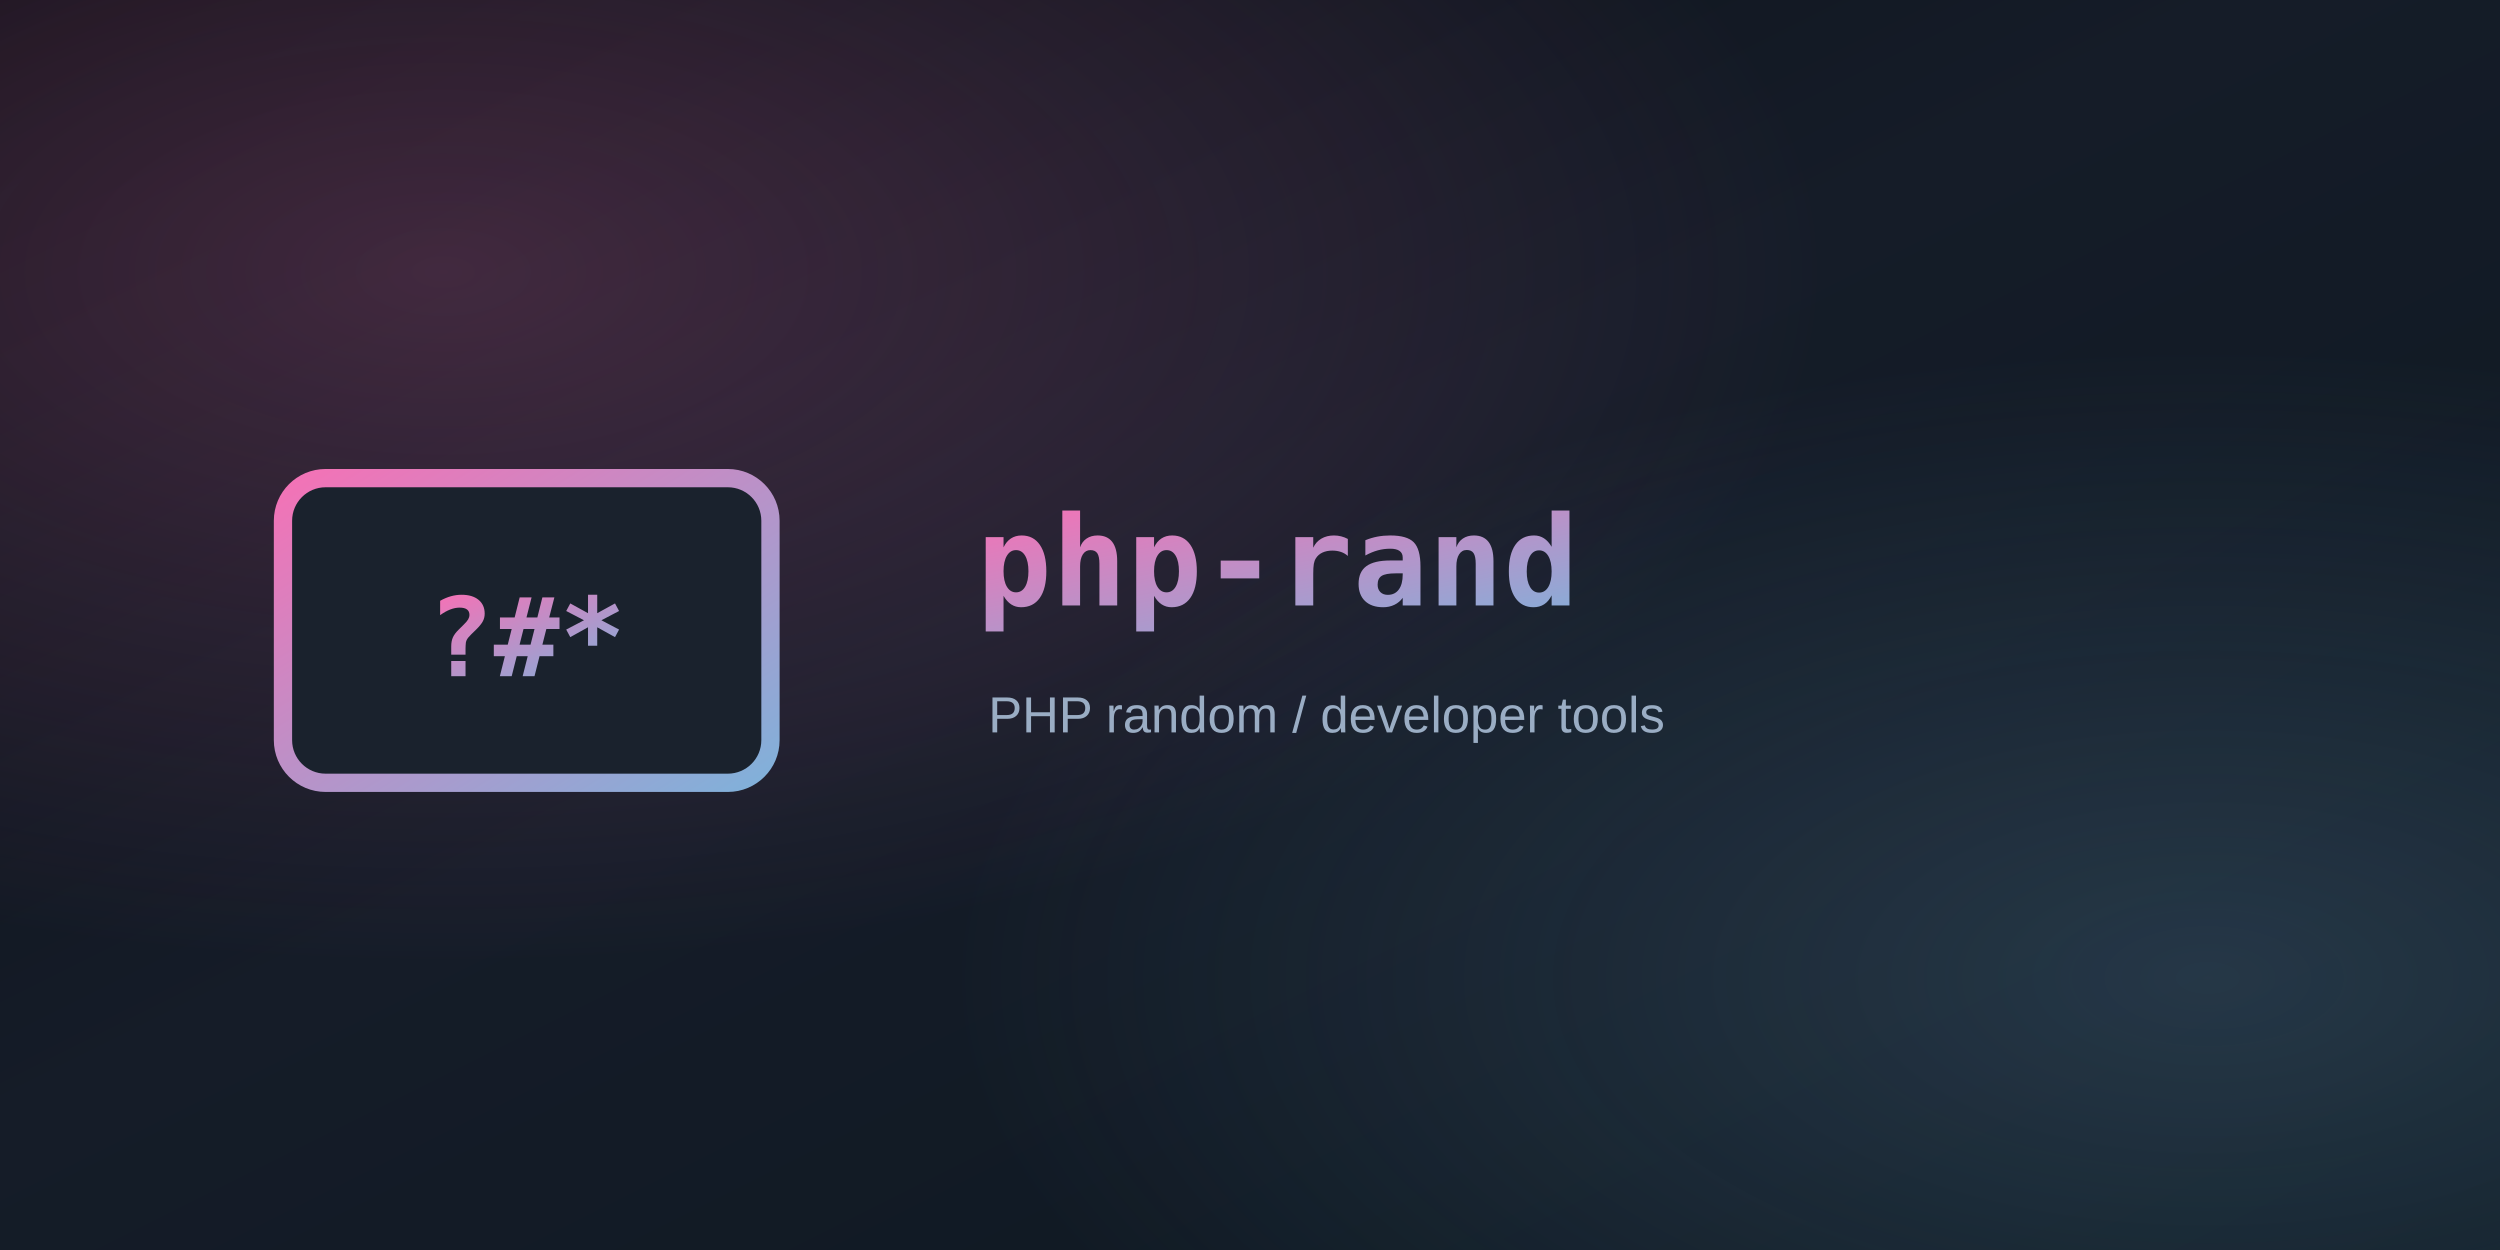
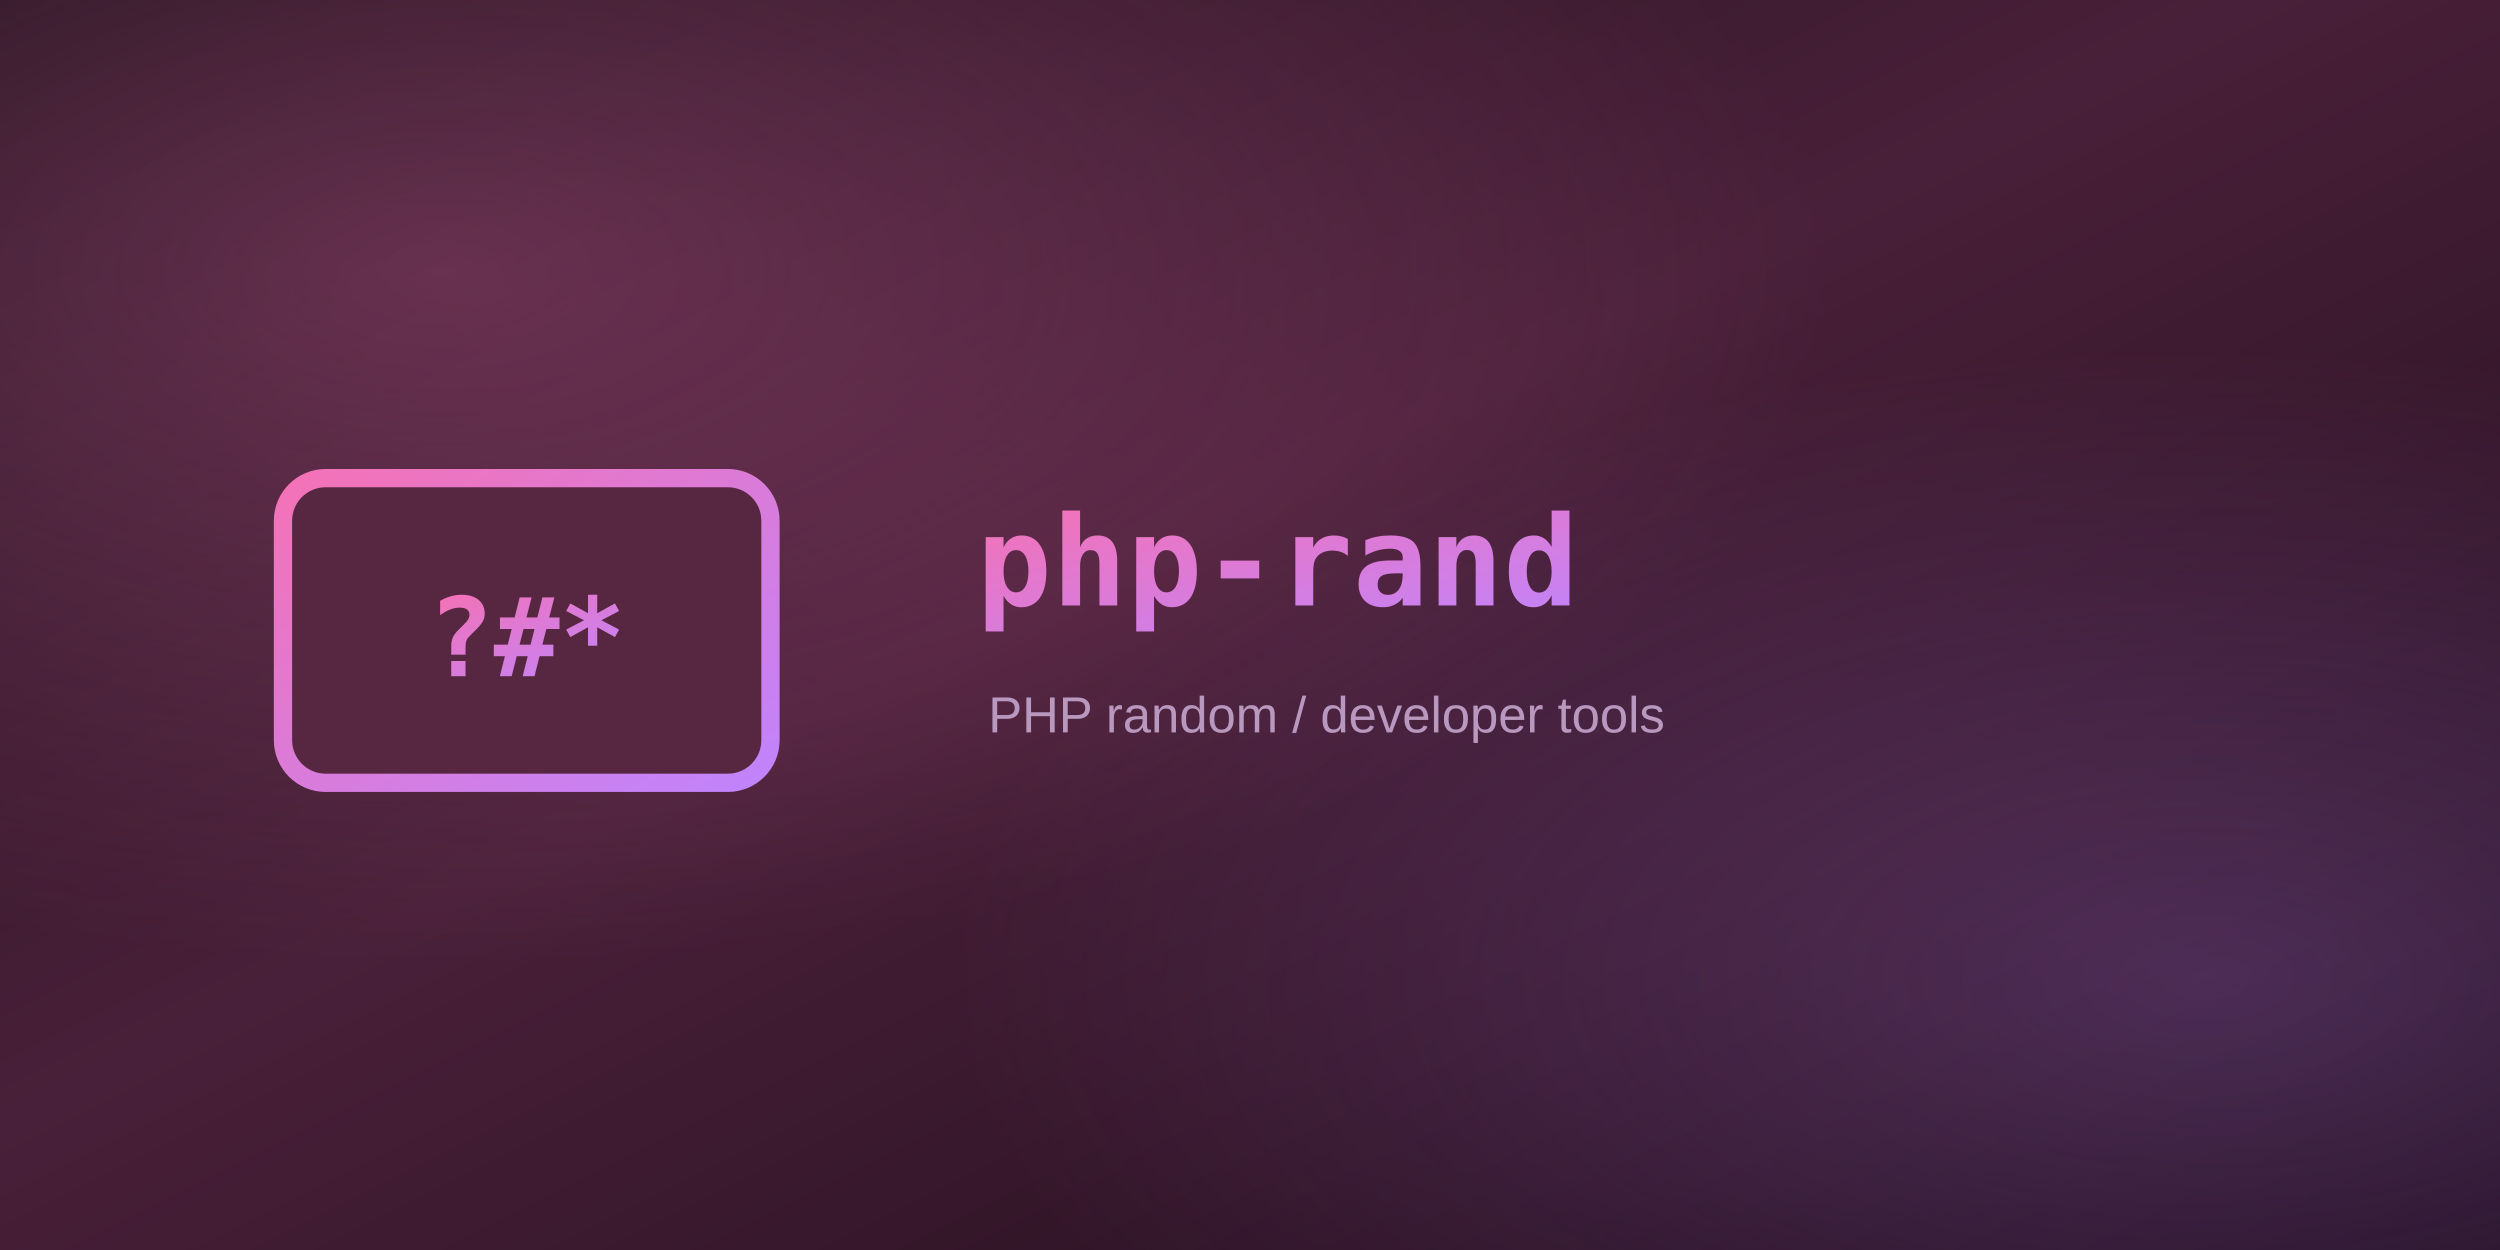
<svg xmlns="http://www.w3.org/2000/svg" viewBox="0 0 1280 640" width="1280" height="640" role="img" aria-label="php-rand">
  <defs>
    <linearGradient id="ac" x1="0" y1="0" x2="1" y2="1">
      <stop offset="0" stop-color="#f472b6" />
-       <stop offset="1" stop-color="#80b1da" />
+       <stop offset="1" stop-color="#c084fc" />
    </linearGradient>
    <linearGradient id="gWarm" x1="0%" y1="0%" x2="100%" y2="0%">
      <stop offset="0%" stop-color="#f472b6" />
-       <stop offset="100%" stop-color="#80b1da" />
+       <stop offset="100%" stop-color="#c084fc" />
    </linearGradient>
    <linearGradient id="canvasGrad" x1="0%" y1="0%" x2="100%" y2="100%">
-       <stop offset="0%" stop-color="#0a0e14" />
-       <stop offset="45%" stop-color="#151c28" />
-       <stop offset="100%" stop-color="#0c1820" />
-     </linearGradient>
-     <linearGradient id="bg" x1="0" y1="0" x2="1" y2="1">
-       <stop offset="0" stop-color="#1e1b4b" />
-       <stop offset="0.55" stop-color="#0f3a4a" />
-       <stop offset="1" stop-color="#0f766e" />
+       <stop offset="0%" stop-color="#1c1019" />
+       <stop offset="45%" stop-color="#492039" />
+       <stop offset="100%" stop-color="#1a0a16" />
    </linearGradient>
    <radialGradient id="glowA" cx="18%" cy="22%" r="55%">
-       <stop offset="0%" stop-color="#f472b6" stop-opacity="0.22" />
+       <stop offset="0%" stop-color="#f472b6" stop-opacity="0.28" />
      <stop offset="100%" stop-color="#f472b6" stop-opacity="0" />
    </radialGradient>
    <radialGradient id="glowB" cx="88%" cy="78%" r="50%">
-       <stop offset="0%" stop-color="#80b1da" stop-opacity="0.20" />
-       <stop offset="100%" stop-color="#80b1da" stop-opacity="0" />
+       <stop offset="0%" stop-color="#c084fc" stop-opacity="0.24" />
+       <stop offset="100%" stop-color="#c084fc" stop-opacity="0" />
    </radialGradient>
  </defs>
  <rect width="1280" height="640" fill="url(#canvasGrad)" />
  <rect width="1280" height="640" fill="url(#glowA)" />
  <rect width="1280" height="640" fill="url(#glowB)" />
  <g transform="translate(70 120) scale(0.78)">
-     <rect x="96" y="160" width="320" height="200" rx="28" fill="#1a222d" stroke="url(#ac)" stroke-width="12" />
+     <rect x="96" y="160" width="320" height="200" rx="28" fill="#572742" stroke="url(#ac)" stroke-width="12" />
    <text x="256" y="290" text-anchor="middle" font-family="Consolas, monospace" font-size="72" font-weight="700" fill="url(#ac)">?#*</text>
  </g>
  <text x="500" y="310" font-family="Consolas, Cascadia Mono, monospace" font-weight="700" font-size="64" fill="url(#ac)">php-rand</text>
-   <text x="506" y="375" font-family="Segoe UI, Arial, sans-serif" font-size="26" fill="#9aadc4">PHP random / developer tools</text>
+   <text x="506" y="375" font-family="Segoe UI, Arial, sans-serif" font-size="26" fill="#b998bf">PHP random / developer tools</text>
</svg>
